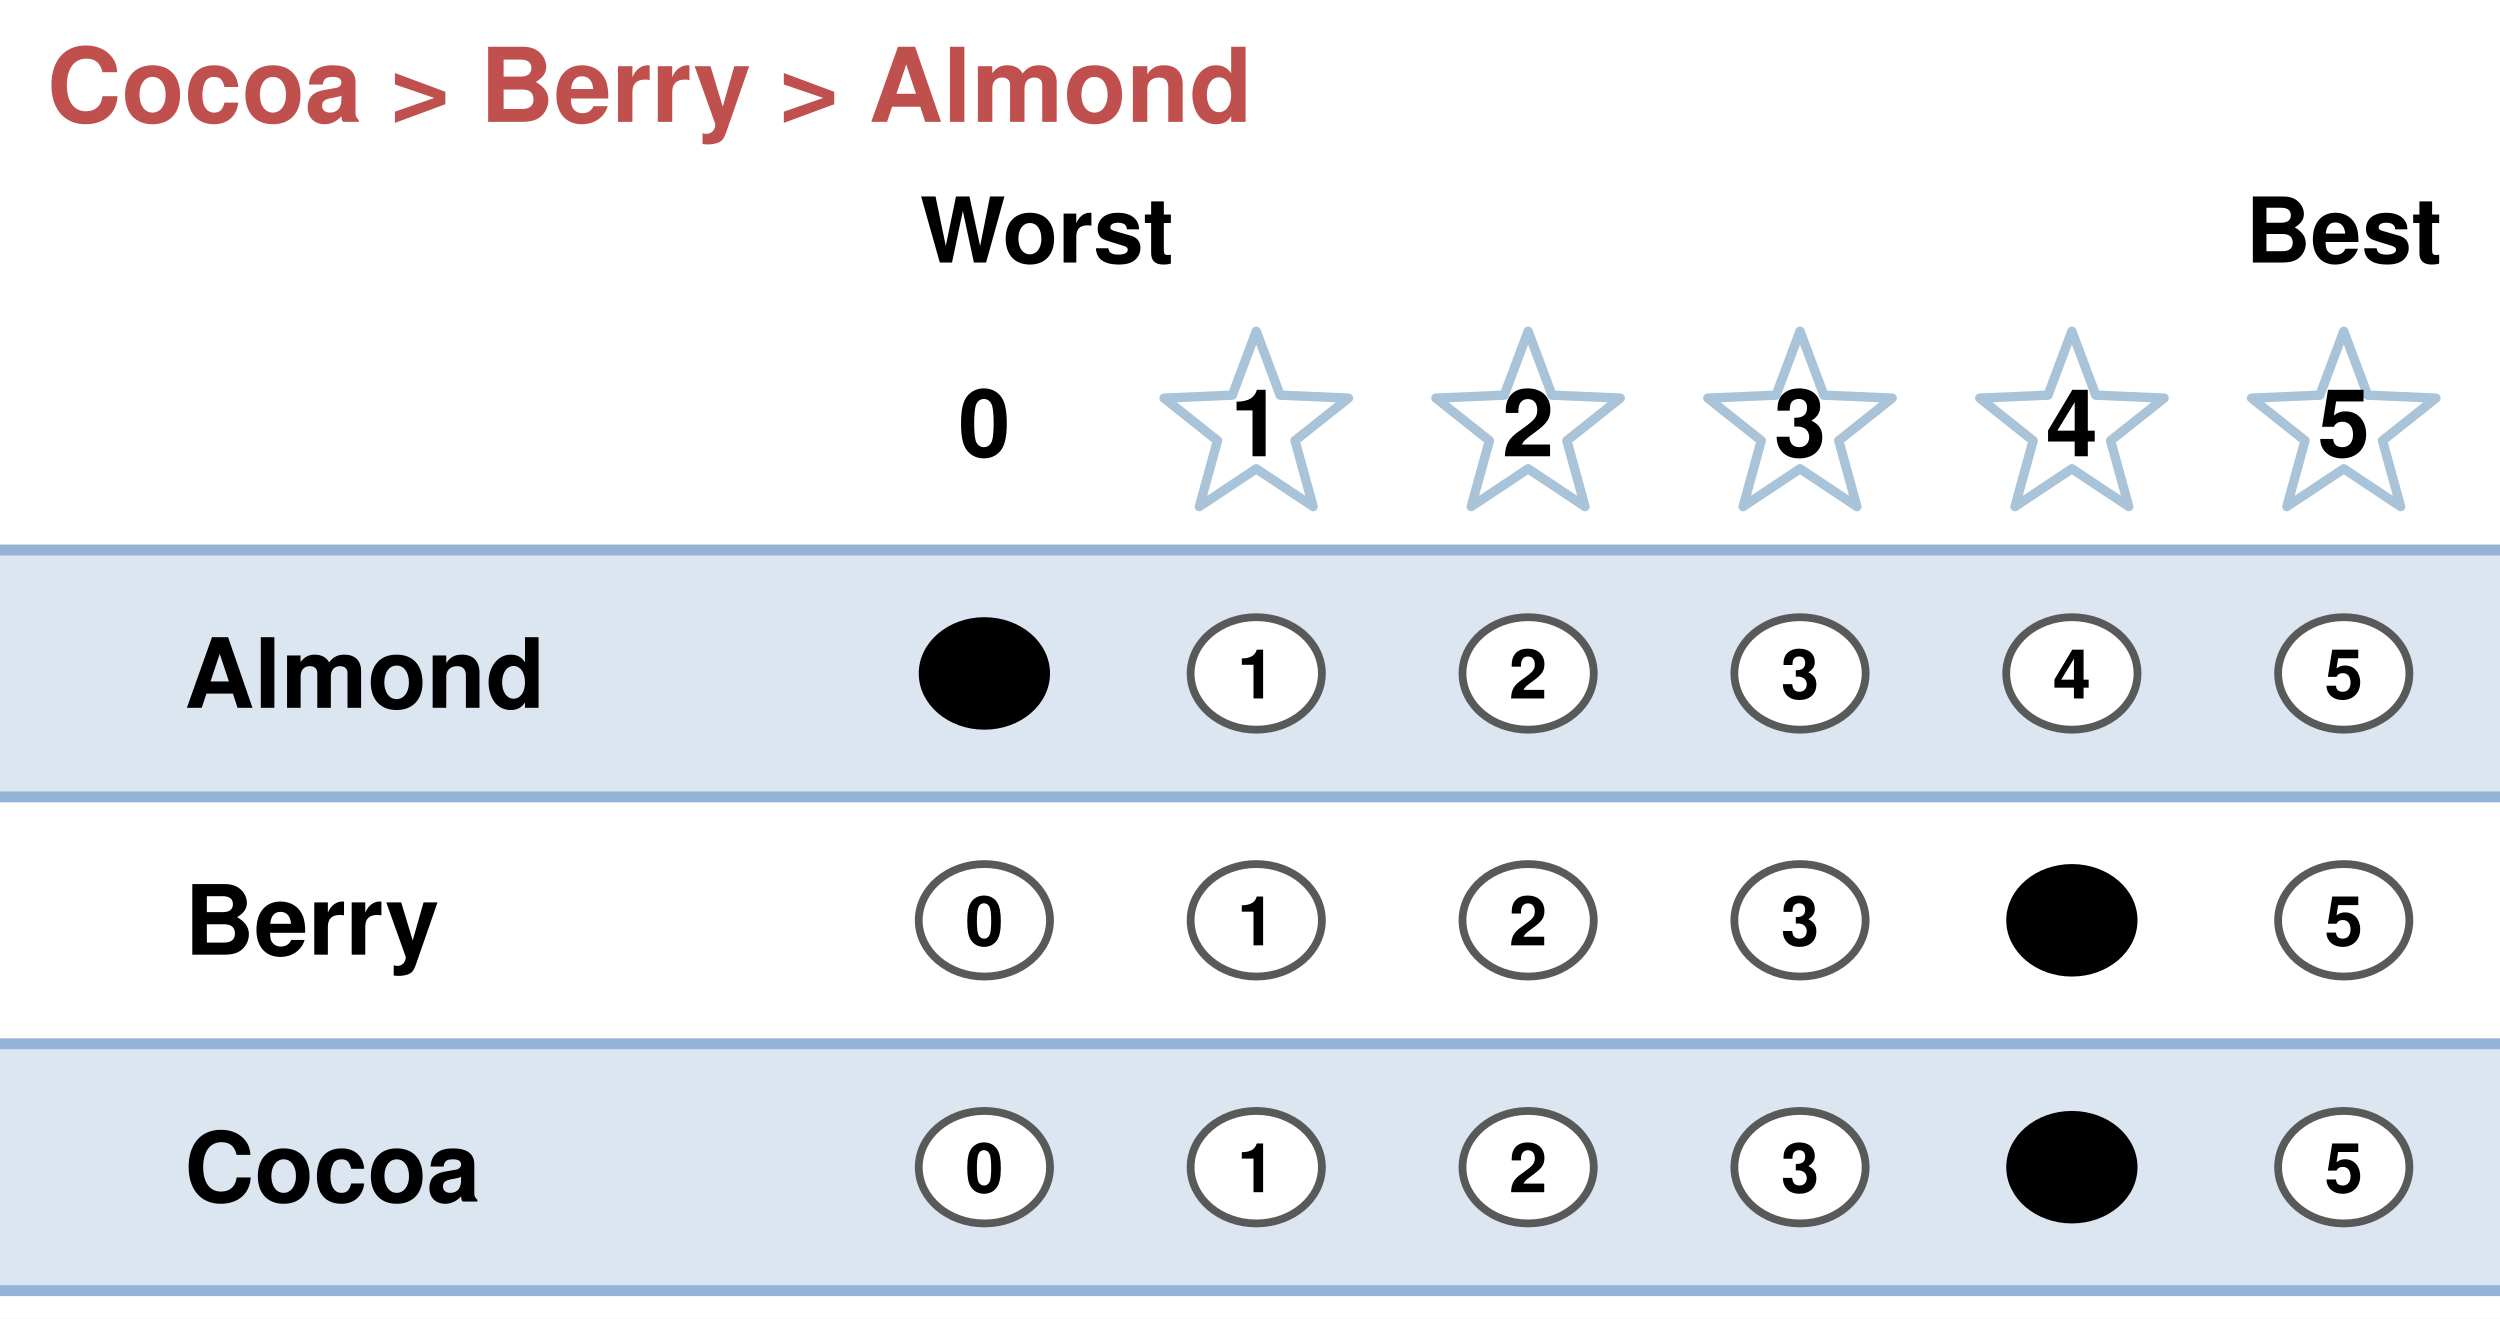
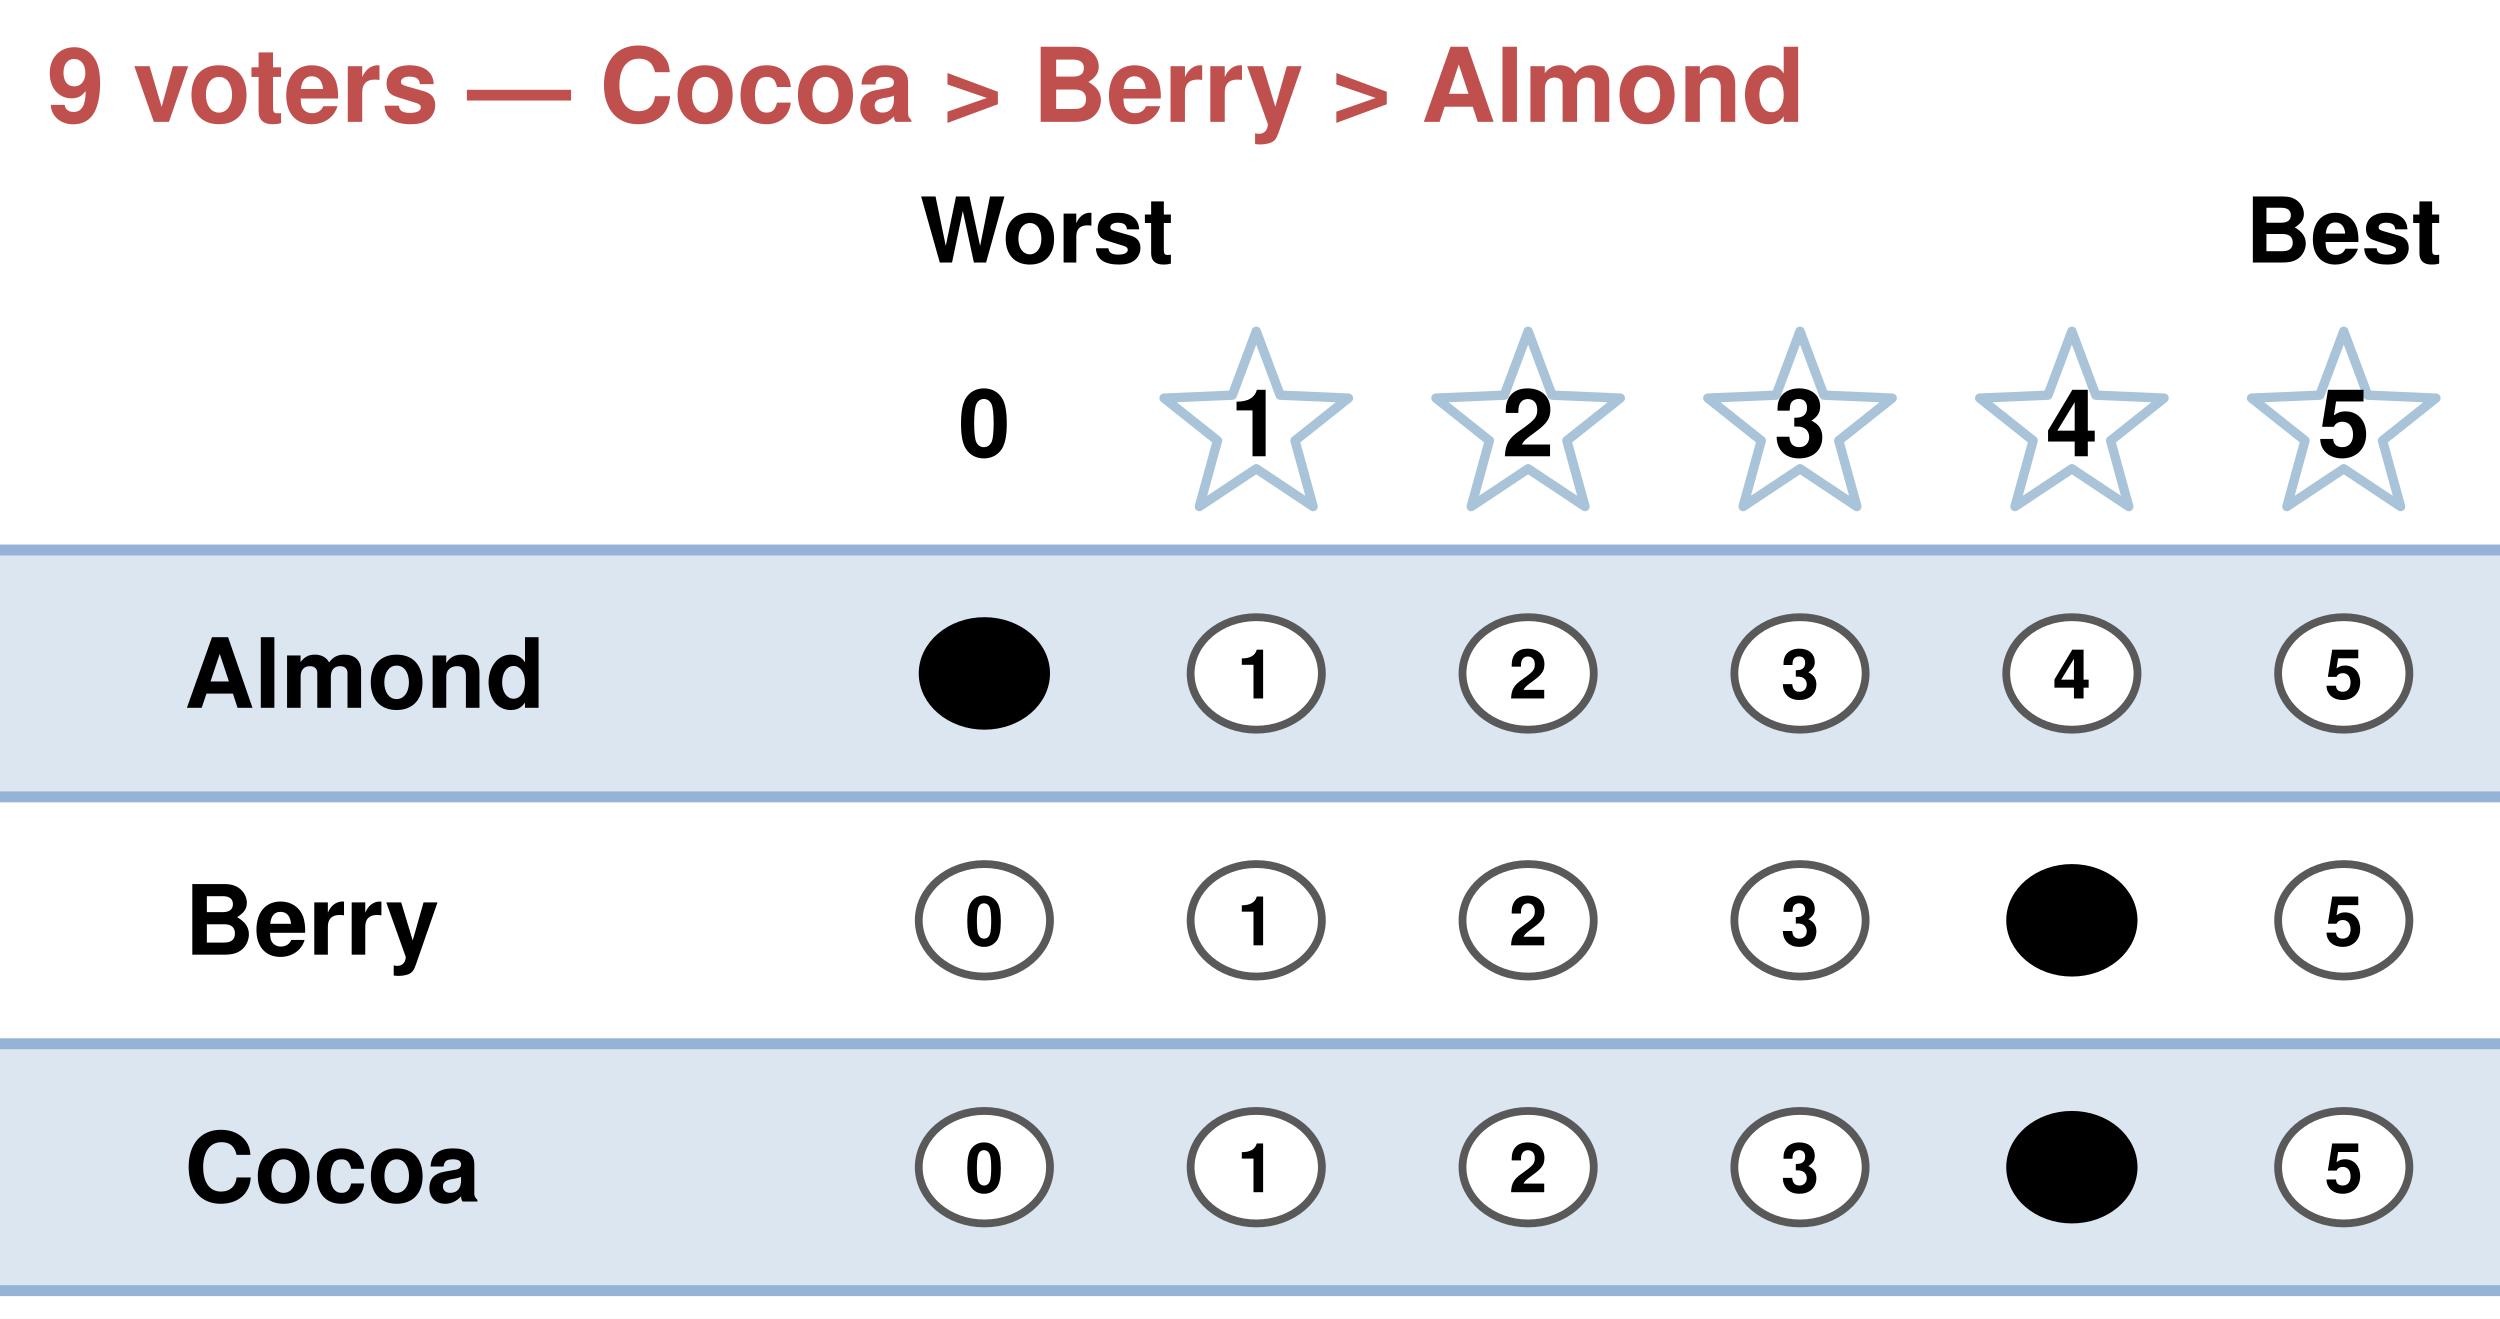
<svg xmlns="http://www.w3.org/2000/svg" viewBox="0 0 1600 844" width="1600" height="844">
  <rect width="1600" height="844" fill="#FFFFFF" />
-   <text x="30" y="78" font-family="Arial Black, Arial Bold, Helvetica, sans-serif" font-size="66" font-weight="bold" fill="#C0504D">Cocoa  &gt; Berry  &gt; Almond</text>
+   <text x="30" y="78" font-family="Arial Black, Arial Bold, Helvetica, sans-serif" font-size="66" font-weight="bold" fill="#C0504D">9 voters — Cocoa  &gt; Berry  &gt; Almond</text>
  <text x="670" y="168" font-family="Arial Black, Arial Bold, Helvetica, sans-serif" font-size="58" font-weight="bold" fill="#000000" text-anchor="middle">Worst</text>
  <text x="1500" y="168" font-family="Arial Black, Arial Bold, Helvetica, sans-serif" font-size="58" font-weight="bold" fill="#000000" text-anchor="middle">Best</text>
  <text x="630" y="292" font-family="Arial Black, Arial Bold, Helvetica, sans-serif" font-size="60" font-weight="bold" fill="#000000" text-anchor="middle">0</text>
  <path d="M804.0,212.0L819.3,252.9L863.0,254.8L828.8,282.0L840.4,324.2L804.0,300.0L767.6,324.2L779.2,282.0L745.0,254.8L788.7,252.9Z" fill="none" stroke="#A9C4D9" stroke-width="6" stroke-linejoin="round" />
  <text x="804" y="292" font-family="Arial Black, Arial Bold, Helvetica, sans-serif" font-size="60" font-weight="bold" fill="#000000" text-anchor="middle">1</text>
  <path d="M978.0,212.0L993.3,252.9L1037.0,254.8L1002.8,282.0L1014.4,324.2L978.0,300.0L941.6,324.2L953.2,282.0L919.0,254.8L962.7,252.9Z" fill="none" stroke="#A9C4D9" stroke-width="6" stroke-linejoin="round" />
  <text x="978" y="292" font-family="Arial Black, Arial Bold, Helvetica, sans-serif" font-size="60" font-weight="bold" fill="#000000" text-anchor="middle">2</text>
  <path d="M1152.0,212.0L1167.3,252.9L1211.0,254.8L1176.8,282.0L1188.4,324.2L1152.0,300.0L1115.6,324.2L1127.2,282.0L1093.0,254.8L1136.7,252.9Z" fill="none" stroke="#A9C4D9" stroke-width="6" stroke-linejoin="round" />
  <text x="1152" y="292" font-family="Arial Black, Arial Bold, Helvetica, sans-serif" font-size="60" font-weight="bold" fill="#000000" text-anchor="middle">3</text>
  <path d="M1326.0,212.0L1341.3,252.9L1385.0,254.8L1350.8,282.0L1362.4,324.2L1326.0,300.0L1289.6,324.2L1301.2,282.0L1267.0,254.8L1310.7,252.9Z" fill="none" stroke="#A9C4D9" stroke-width="6" stroke-linejoin="round" />
  <text x="1326" y="292" font-family="Arial Black, Arial Bold, Helvetica, sans-serif" font-size="60" font-weight="bold" fill="#000000" text-anchor="middle">4</text>
  <path d="M1500.0,212.0L1515.3,252.9L1559.0,254.8L1524.8,282.0L1536.4,324.2L1500.0,300.0L1463.6,324.2L1475.2,282.0L1441.0,254.8L1484.7,252.9Z" fill="none" stroke="#A9C4D9" stroke-width="6" stroke-linejoin="round" />
  <text x="1500" y="292" font-family="Arial Black, Arial Bold, Helvetica, sans-serif" font-size="60" font-weight="bold" fill="#000000" text-anchor="middle">5</text>
  <rect x="0" y="352" width="1600" height="158" fill="#DCE6F1" />
  <line x1="0" y1="352" x2="1600" y2="352" stroke="#95B3D7" stroke-width="7" />
  <text x="118" y="453.0" font-family="Arial Black, Arial Bold, Helvetica, sans-serif" font-size="62" font-weight="bold" fill="#000000">Almond</text>
  <ellipse cx="630" cy="431.0" rx="42" ry="36" fill="#000000" />
  <ellipse cx="804" cy="431.0" rx="42" ry="36" fill="#FFFFFF" stroke="#595959" stroke-width="5" />
  <text x="804" y="447.0" font-family="Arial Black, Arial Bold, Helvetica, sans-serif" font-size="44" font-weight="bold" fill="#000000" text-anchor="middle">1</text>
  <ellipse cx="978" cy="431.0" rx="42" ry="36" fill="#FFFFFF" stroke="#595959" stroke-width="5" />
  <text x="978" y="447.0" font-family="Arial Black, Arial Bold, Helvetica, sans-serif" font-size="44" font-weight="bold" fill="#000000" text-anchor="middle">2</text>
  <ellipse cx="1152" cy="431.0" rx="42" ry="36" fill="#FFFFFF" stroke="#595959" stroke-width="5" />
  <text x="1152" y="447.0" font-family="Arial Black, Arial Bold, Helvetica, sans-serif" font-size="44" font-weight="bold" fill="#000000" text-anchor="middle">3</text>
  <ellipse cx="1326" cy="431.0" rx="42" ry="36" fill="#FFFFFF" stroke="#595959" stroke-width="5" />
  <text x="1326" y="447.0" font-family="Arial Black, Arial Bold, Helvetica, sans-serif" font-size="44" font-weight="bold" fill="#000000" text-anchor="middle">4</text>
  <ellipse cx="1500" cy="431.0" rx="42" ry="36" fill="#FFFFFF" stroke="#595959" stroke-width="5" />
  <text x="1500" y="447.0" font-family="Arial Black, Arial Bold, Helvetica, sans-serif" font-size="44" font-weight="bold" fill="#000000" text-anchor="middle">5</text>
  <line x1="0" y1="510" x2="1600" y2="510" stroke="#95B3D7" stroke-width="7" />
  <text x="118" y="611.0" font-family="Arial Black, Arial Bold, Helvetica, sans-serif" font-size="62" font-weight="bold" fill="#000000">Berry</text>
  <ellipse cx="630" cy="589.0" rx="42" ry="36" fill="#FFFFFF" stroke="#595959" stroke-width="5" />
  <text x="630" y="605.0" font-family="Arial Black, Arial Bold, Helvetica, sans-serif" font-size="44" font-weight="bold" fill="#000000" text-anchor="middle">0</text>
  <ellipse cx="804" cy="589.0" rx="42" ry="36" fill="#FFFFFF" stroke="#595959" stroke-width="5" />
  <text x="804" y="605.0" font-family="Arial Black, Arial Bold, Helvetica, sans-serif" font-size="44" font-weight="bold" fill="#000000" text-anchor="middle">1</text>
  <ellipse cx="978" cy="589.0" rx="42" ry="36" fill="#FFFFFF" stroke="#595959" stroke-width="5" />
  <text x="978" y="605.0" font-family="Arial Black, Arial Bold, Helvetica, sans-serif" font-size="44" font-weight="bold" fill="#000000" text-anchor="middle">2</text>
  <ellipse cx="1152" cy="589.0" rx="42" ry="36" fill="#FFFFFF" stroke="#595959" stroke-width="5" />
  <text x="1152" y="605.0" font-family="Arial Black, Arial Bold, Helvetica, sans-serif" font-size="44" font-weight="bold" fill="#000000" text-anchor="middle">3</text>
  <ellipse cx="1326" cy="589.0" rx="42" ry="36" fill="#000000" />
  <ellipse cx="1500" cy="589.0" rx="42" ry="36" fill="#FFFFFF" stroke="#595959" stroke-width="5" />
  <text x="1500" y="605.0" font-family="Arial Black, Arial Bold, Helvetica, sans-serif" font-size="44" font-weight="bold" fill="#000000" text-anchor="middle">5</text>
  <rect x="0" y="668" width="1600" height="158" fill="#DCE6F1" />
  <line x1="0" y1="668" x2="1600" y2="668" stroke="#95B3D7" stroke-width="7" />
  <text x="118" y="769.0" font-family="Arial Black, Arial Bold, Helvetica, sans-serif" font-size="62" font-weight="bold" fill="#000000">Cocoa</text>
  <ellipse cx="630" cy="747.0" rx="42" ry="36" fill="#FFFFFF" stroke="#595959" stroke-width="5" />
  <text x="630" y="763.0" font-family="Arial Black, Arial Bold, Helvetica, sans-serif" font-size="44" font-weight="bold" fill="#000000" text-anchor="middle">0</text>
  <ellipse cx="804" cy="747.0" rx="42" ry="36" fill="#FFFFFF" stroke="#595959" stroke-width="5" />
  <text x="804" y="763.0" font-family="Arial Black, Arial Bold, Helvetica, sans-serif" font-size="44" font-weight="bold" fill="#000000" text-anchor="middle">1</text>
  <ellipse cx="978" cy="747.0" rx="42" ry="36" fill="#FFFFFF" stroke="#595959" stroke-width="5" />
  <text x="978" y="763.0" font-family="Arial Black, Arial Bold, Helvetica, sans-serif" font-size="44" font-weight="bold" fill="#000000" text-anchor="middle">2</text>
  <ellipse cx="1152" cy="747.0" rx="42" ry="36" fill="#FFFFFF" stroke="#595959" stroke-width="5" />
  <text x="1152" y="763.0" font-family="Arial Black, Arial Bold, Helvetica, sans-serif" font-size="44" font-weight="bold" fill="#000000" text-anchor="middle">3</text>
  <ellipse cx="1326" cy="747.0" rx="42" ry="36" fill="#000000" />
  <ellipse cx="1500" cy="747.0" rx="42" ry="36" fill="#FFFFFF" stroke="#595959" stroke-width="5" />
  <text x="1500" y="763.0" font-family="Arial Black, Arial Bold, Helvetica, sans-serif" font-size="44" font-weight="bold" fill="#000000" text-anchor="middle">5</text>
  <line x1="0" y1="826" x2="1600" y2="826" stroke="#95B3D7" stroke-width="7" />
</svg>
